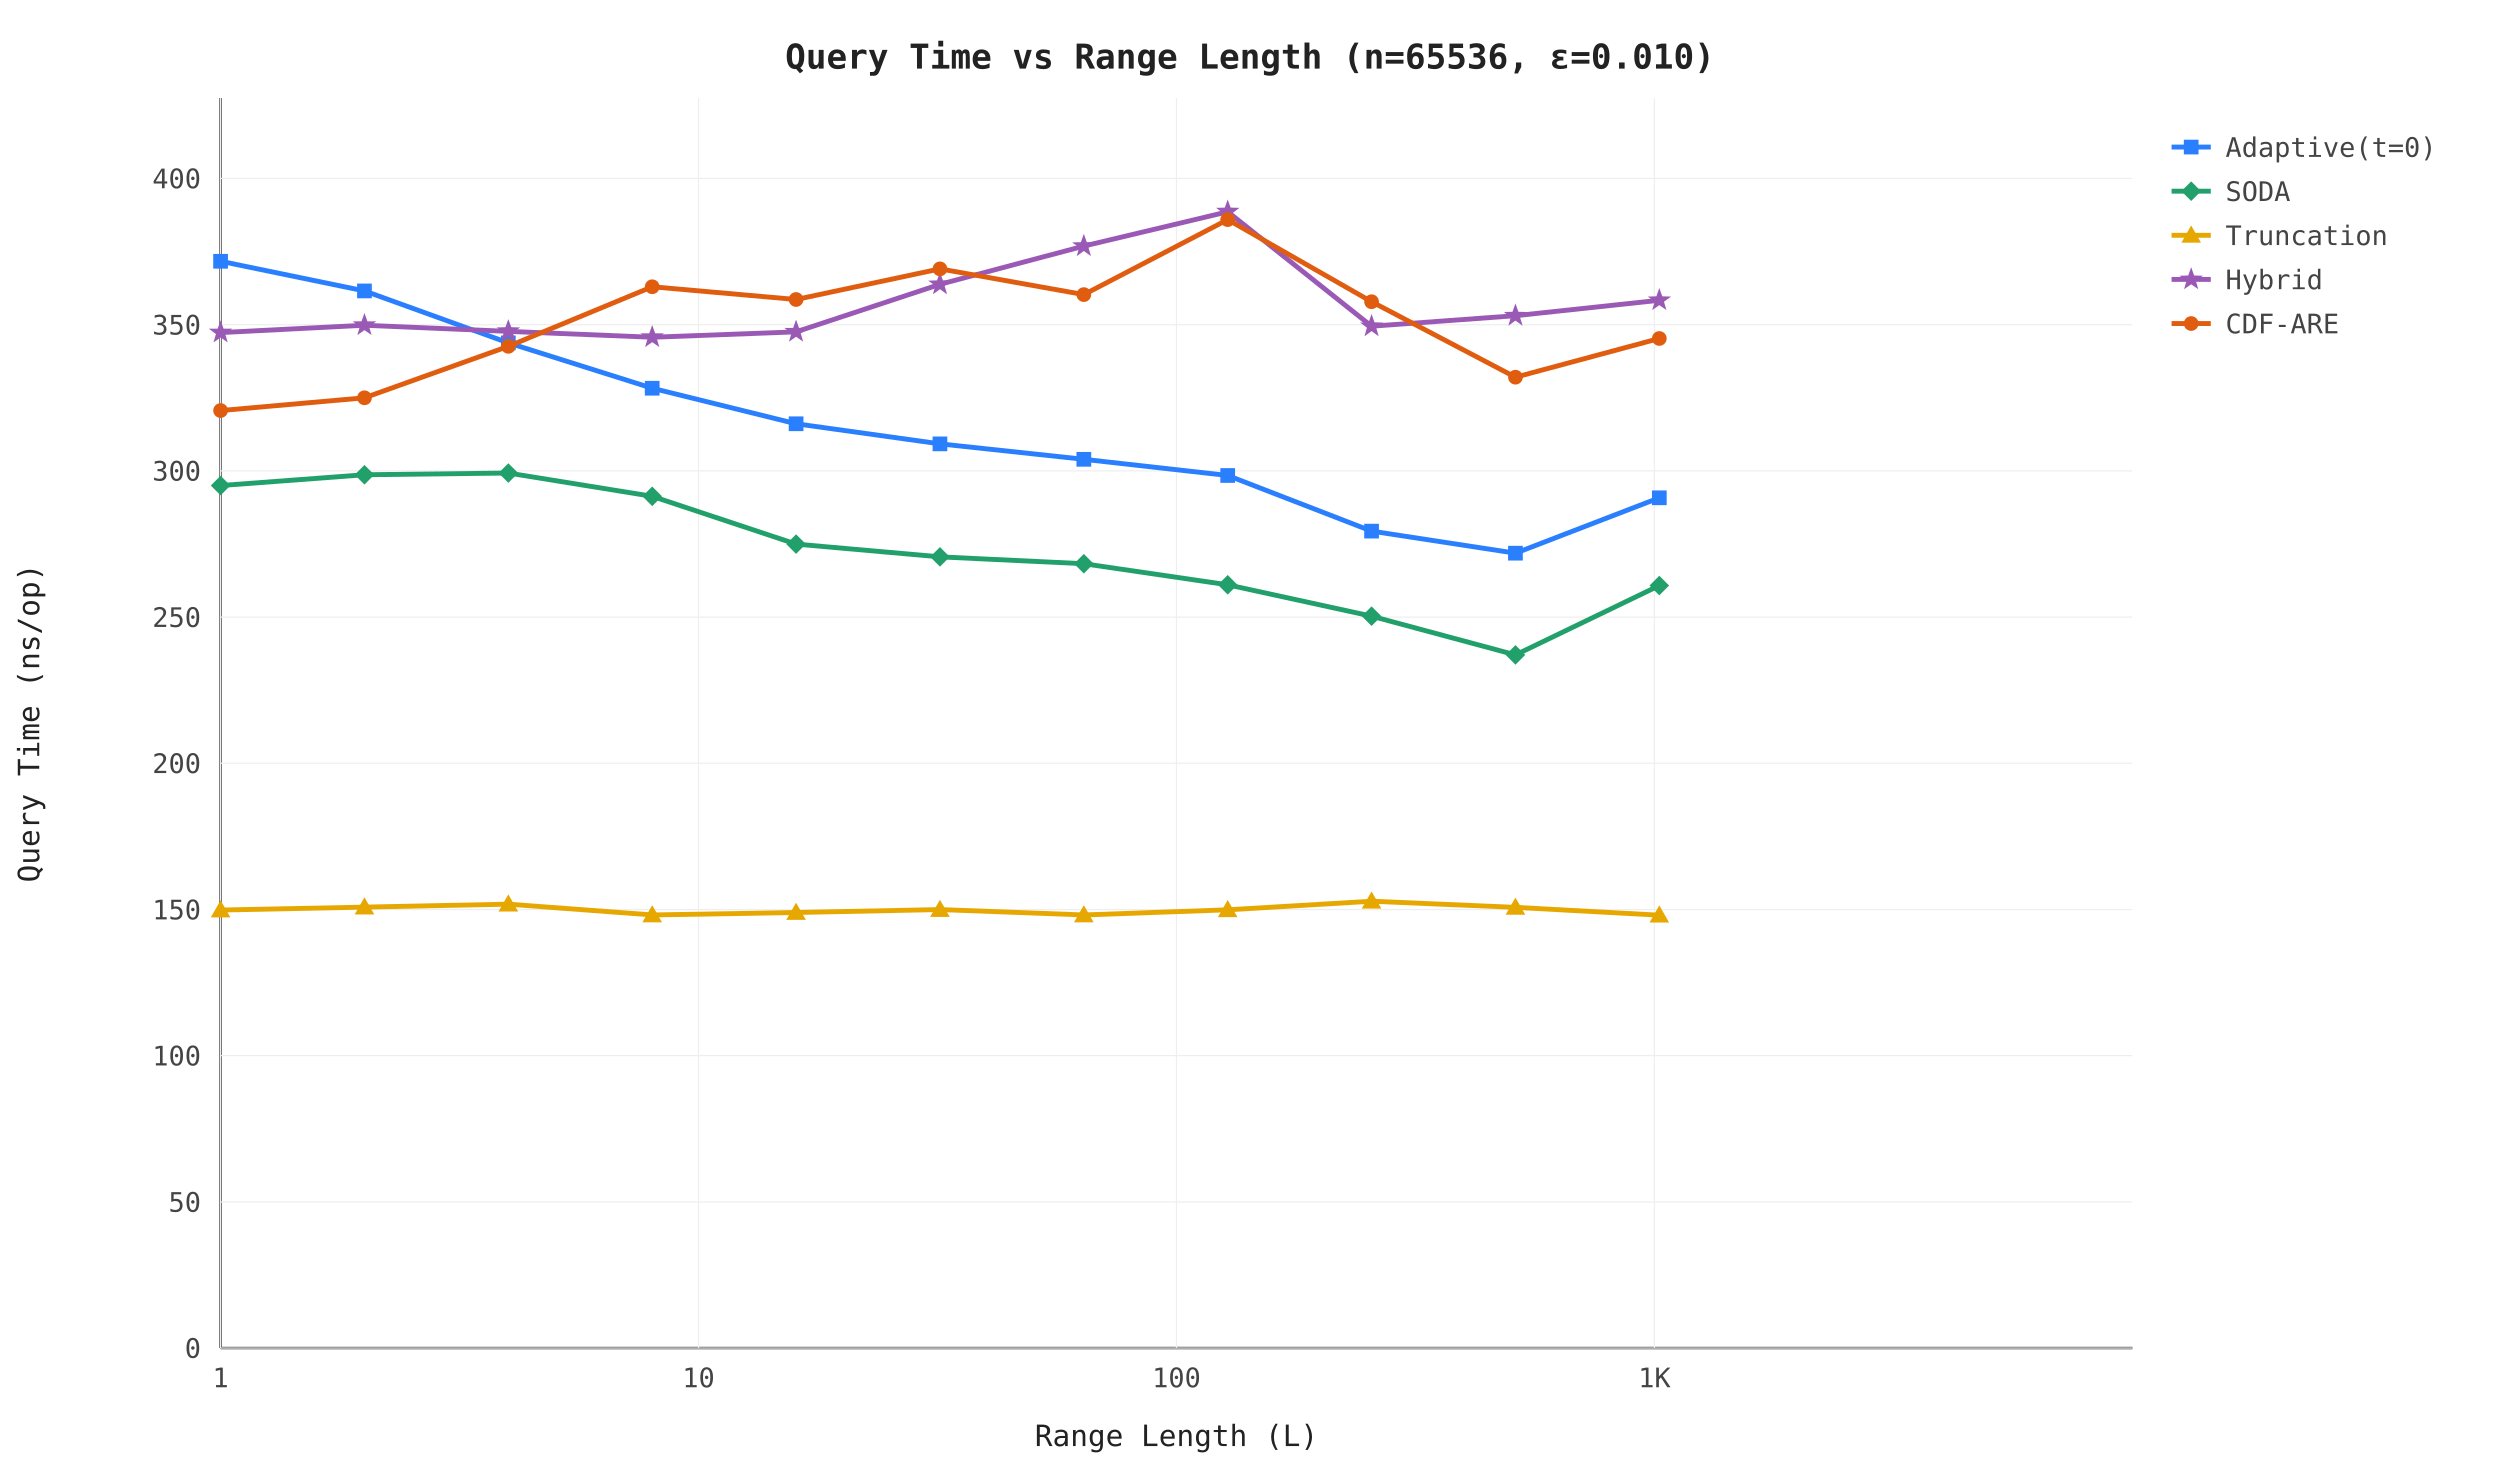
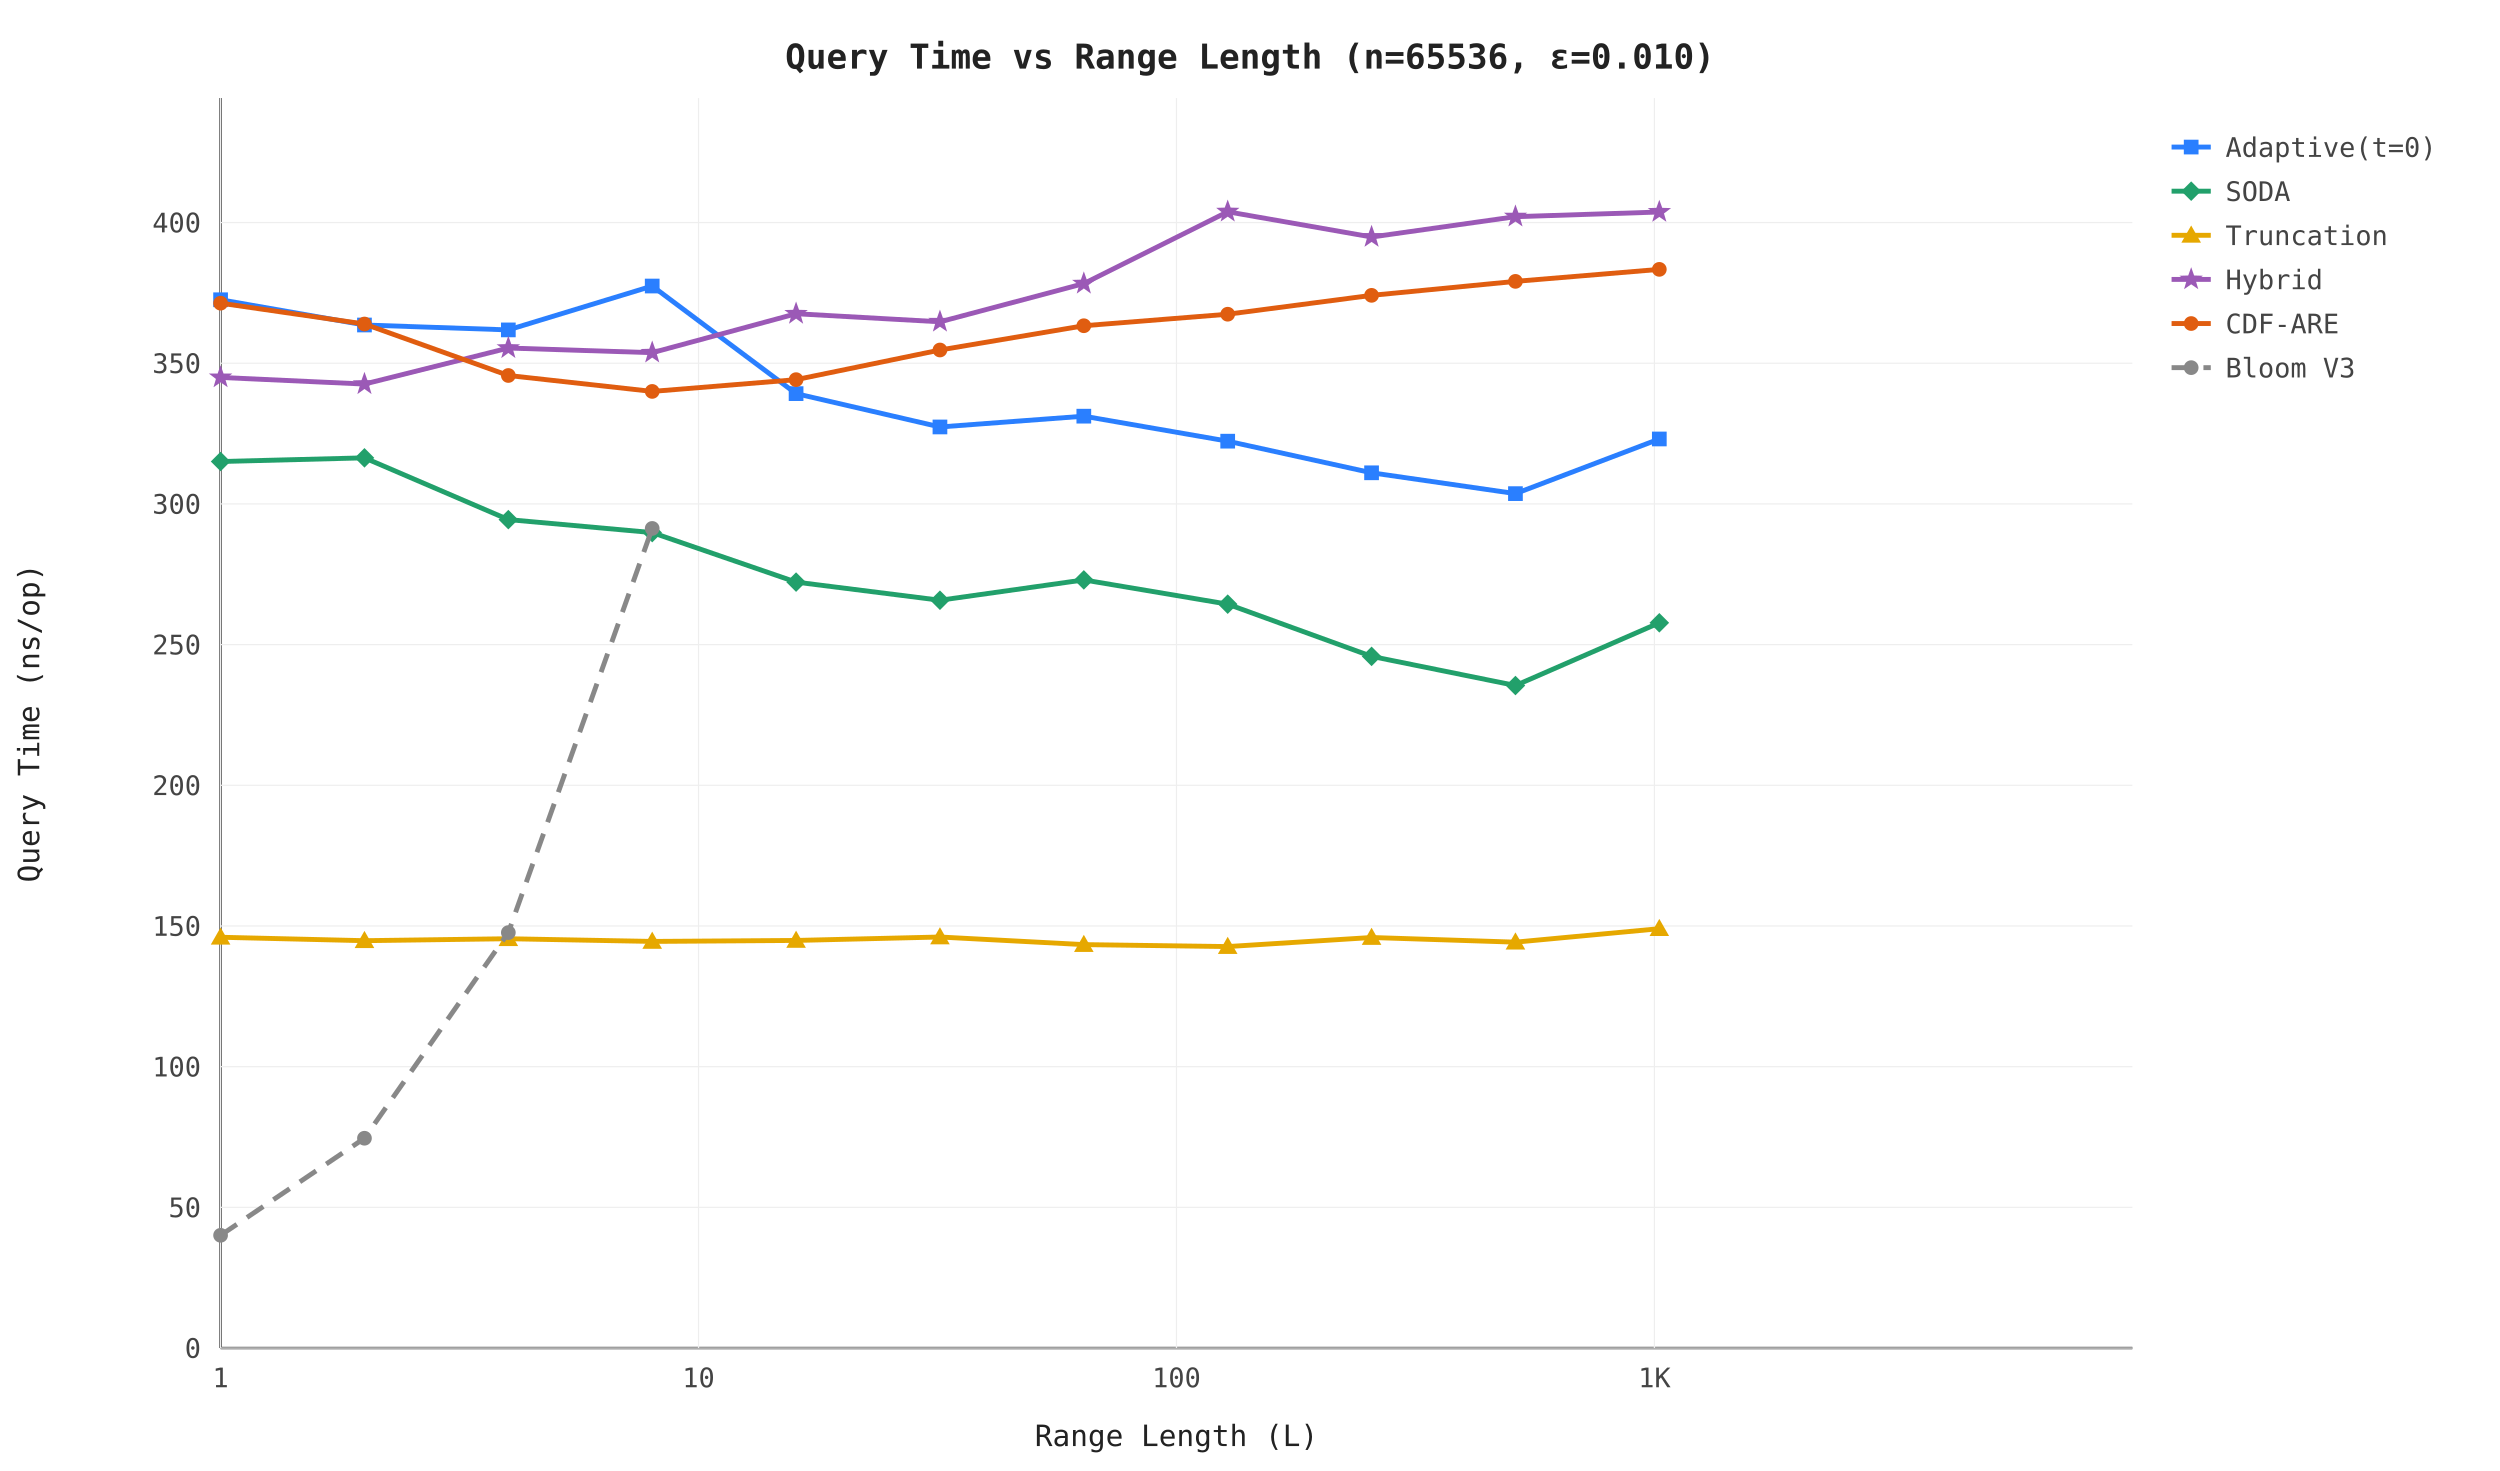
<svg xmlns="http://www.w3.org/2000/svg" width="1020" height="600" viewBox="0 0 1020 600">
  <style>text{font-family:Menlo,Monaco,monospace;font-size:12px;fill:#222} .axis{stroke:#333;stroke-width:1} .grid{stroke:#eee;stroke-width:0.5} .label{font-size:11px;fill:#444}</style>
  <text x="510" y="28" text-anchor="middle" style="font-size:14px;font-weight:bold">Query Time vs Range Length (n=65536, ε=0.010)</text>
  <line class="axis" x1="90.0" y1="550.0" x2="870.0" y2="550.0" />
  <line class="axis" x1="90.0" y1="40.0" x2="90.0" y2="550.0" />
  <line class="grid" x1="90.0" y1="550.0" x2="870.0" y2="550.0" />
  <text class="label" x="82.0" y="554.0" text-anchor="end">0</text>
-   <line class="grid" x1="90.0" y1="490.4" x2="870.0" y2="490.4" />
-   <text class="label" x="82.0" y="494.4" text-anchor="end">50</text>
-   <line class="grid" x1="90.0" y1="430.7" x2="870.0" y2="430.7" />
-   <text class="label" x="82.0" y="434.7" text-anchor="end">100</text>
-   <line class="grid" x1="90.0" y1="371.1" x2="870.0" y2="371.1" />
-   <text class="label" x="82.0" y="375.1" text-anchor="end">150</text>
-   <line class="grid" x1="90.0" y1="311.4" x2="870.0" y2="311.4" />
-   <text class="label" x="82.0" y="315.4" text-anchor="end">200</text>
-   <line class="grid" x1="90.0" y1="251.8" x2="870.0" y2="251.8" />
-   <text class="label" x="82.0" y="255.8" text-anchor="end">250</text>
-   <line class="grid" x1="90.0" y1="192.1" x2="870.0" y2="192.1" />
-   <text class="label" x="82.0" y="196.1" text-anchor="end">300</text>
-   <line class="grid" x1="90.0" y1="132.5" x2="870.0" y2="132.5" />
-   <text class="label" x="82.0" y="136.5" text-anchor="end">350</text>
-   <line class="grid" x1="90.0" y1="72.8" x2="870.0" y2="72.8" />
-   <text class="label" x="82.0" y="76.8" text-anchor="end">400</text>
+   <line class="grid" x1="90.0" y1="492.6" x2="870.0" y2="492.6" />
+   <text class="label" x="82.0" y="496.6" text-anchor="end">50</text>
+   <line class="grid" x1="90.0" y1="435.2" x2="870.0" y2="435.2" />
+   <text class="label" x="82.0" y="439.2" text-anchor="end">100</text>
+   <line class="grid" x1="90.0" y1="377.8" x2="870.0" y2="377.8" />
+   <text class="label" x="82.0" y="381.8" text-anchor="end">150</text>
+   <line class="grid" x1="90.0" y1="320.4" x2="870.0" y2="320.4" />
+   <text class="label" x="82.0" y="324.4" text-anchor="end">200</text>
+   <line class="grid" x1="90.0" y1="263.0" x2="870.0" y2="263.0" />
+   <text class="label" x="82.0" y="267.0" text-anchor="end">250</text>
+   <line class="grid" x1="90.0" y1="205.6" x2="870.0" y2="205.6" />
+   <text class="label" x="82.0" y="209.6" text-anchor="end">300</text>
+   <line class="grid" x1="90.0" y1="148.2" x2="870.0" y2="148.2" />
+   <text class="label" x="82.0" y="152.2" text-anchor="end">350</text>
+   <line class="grid" x1="90.0" y1="90.8" x2="870.0" y2="90.8" />
+   <text class="label" x="82.0" y="94.8" text-anchor="end">400</text>
  <line class="grid" x1="90.0" y1="40.0" x2="90.0" y2="550.0" />
  <text class="label" x="90.0" y="566.0" text-anchor="middle">1</text>
  <line class="grid" x1="285.0" y1="40.0" x2="285.0" y2="550.0" />
  <text class="label" x="285.0" y="566.0" text-anchor="middle">10</text>
  <line class="grid" x1="480.0" y1="40.0" x2="480.0" y2="550.0" />
  <text class="label" x="480.0" y="566.0" text-anchor="middle">100</text>
  <line class="grid" x1="675.0" y1="40.0" x2="675.0" y2="550.0" />
  <text class="label" x="675.0" y="566.0" text-anchor="middle">1K</text>
-   <polyline fill="none" stroke="#2a7fff" stroke-width="2" points="90.0,106.6 148.7,118.7 207.4,139.9 266.1,158.4 324.8,172.9 383.5,181.1 442.2,187.4 500.9,194.0 559.6,216.7 618.3,225.7 677.0,203.1" />
-   <rect x="87.0" y="103.6" width="6" height="6" fill="#2a7fff" />
-   <rect x="145.7" y="115.7" width="6" height="6" fill="#2a7fff" />
-   <rect x="204.4" y="136.9" width="6" height="6" fill="#2a7fff" />
-   <rect x="263.1" y="155.4" width="6" height="6" fill="#2a7fff" />
-   <rect x="321.8" y="169.9" width="6" height="6" fill="#2a7fff" />
-   <rect x="380.5" y="178.1" width="6" height="6" fill="#2a7fff" />
-   <rect x="439.2" y="184.4" width="6" height="6" fill="#2a7fff" />
-   <rect x="497.9" y="191.0" width="6" height="6" fill="#2a7fff" />
-   <rect x="556.6" y="213.7" width="6" height="6" fill="#2a7fff" />
-   <rect x="615.3" y="222.7" width="6" height="6" fill="#2a7fff" />
-   <rect x="674.0" y="200.1" width="6" height="6" fill="#2a7fff" />
-   <polyline fill="none" stroke="#22a06b" stroke-width="2" points="90.0,198.1 148.7,193.7 207.4,193.0 266.1,202.5 324.8,222.0 383.5,227.2 442.2,230.0 500.9,238.6 559.6,251.4 618.3,267.2 677.0,238.9" />
-   <polygon points="90.0,194.1 94.0,198.1 90.0,202.1 86.0,198.1" fill="#22a06b" />
-   <polygon points="148.7,189.7 152.7,193.7 148.7,197.7 144.7,193.7" fill="#22a06b" />
-   <polygon points="207.4,189.0 211.4,193.0 207.4,197.0 203.4,193.0" fill="#22a06b" />
-   <polygon points="266.1,198.5 270.1,202.5 266.1,206.5 262.1,202.5" fill="#22a06b" />
-   <polygon points="324.8,218.0 328.8,222.0 324.8,226.0 320.8,222.0" fill="#22a06b" />
-   <polygon points="383.5,223.2 387.5,227.2 383.5,231.2 379.5,227.2" fill="#22a06b" />
-   <polygon points="442.2,226.0 446.2,230.0 442.2,234.0 438.2,230.0" fill="#22a06b" />
-   <polygon points="500.9,234.6 504.9,238.6 500.9,242.6 496.9,238.6" fill="#22a06b" />
-   <polygon points="559.6,247.4 563.6,251.4 559.6,255.4 555.6,251.4" fill="#22a06b" />
-   <polygon points="618.3,263.2 622.3,267.2 618.3,271.2 614.3,267.2" fill="#22a06b" />
-   <polygon points="677.0,234.9 681.0,238.9 677.0,242.9 673.0,238.9" fill="#22a06b" />
-   <polyline fill="none" stroke="#e6a800" stroke-width="2" points="90.0,371.3 148.7,370.1 207.4,368.9 266.1,373.3 324.8,372.3 383.5,371.1 442.2,373.3 500.9,371.2 559.6,367.7 618.3,370.2 677.0,373.4" />
-   <polygon points="90.0,367.3 94.0,374.3 86.0,374.3" fill="#e6a800" />
-   <polygon points="148.7,366.1 152.7,373.1 144.7,373.1" fill="#e6a800" />
-   <polygon points="207.4,364.9 211.4,371.9 203.4,371.9" fill="#e6a800" />
-   <polygon points="266.1,369.3 270.1,376.3 262.1,376.3" fill="#e6a800" />
-   <polygon points="324.8,368.3 328.8,375.3 320.8,375.3" fill="#e6a800" />
-   <polygon points="383.5,367.1 387.5,374.1 379.5,374.1" fill="#e6a800" />
-   <polygon points="442.2,369.3 446.2,376.3 438.2,376.3" fill="#e6a800" />
-   <polygon points="500.9,367.2 504.9,374.2 496.9,374.2" fill="#e6a800" />
-   <polygon points="559.6,363.7 563.6,370.7 555.6,370.7" fill="#e6a800" />
-   <polygon points="618.3,366.2 622.3,373.2 614.3,373.2" fill="#e6a800" />
-   <polygon points="677.0,369.4 681.0,376.4 673.0,376.4" fill="#e6a800" />
-   <polyline fill="none" stroke="#9b59b6" stroke-width="2" points="90.0,135.7 148.7,132.7 207.4,135.2 266.1,137.6 324.8,135.4 383.5,116.0 442.2,100.4 500.9,86.4 559.6,133.1 618.3,128.8 677.0,122.5" />
-   <polygon points="90.0,130.7 88.8,134.1 85.2,134.1 88.1,136.3 87.1,139.7 90.0,137.7 92.9,139.7 91.9,136.3 94.8,134.1 91.2,134.1" fill="#9b59b6" />
-   <polygon points="148.7,127.7 147.5,131.1 143.9,131.1 146.8,133.3 145.8,136.7 148.7,134.7 151.6,136.7 150.6,133.3 153.5,131.1 149.9,131.1" fill="#9b59b6" />
-   <polygon points="207.4,130.2 206.2,133.5 202.6,133.6 205.5,135.8 204.5,139.2 207.4,137.2 210.3,139.2 209.3,135.8 212.2,133.6 208.6,133.5" fill="#9b59b6" />
-   <polygon points="266.1,132.6 264.9,136.0 261.3,136.0 264.2,138.2 263.2,141.6 266.1,139.6 269.0,141.6 268.0,138.2 270.9,136.0 267.3,136.0" fill="#9b59b6" />
-   <polygon points="324.8,130.4 323.6,133.8 320.0,133.8 322.9,136.0 321.9,139.4 324.8,137.4 327.7,139.4 326.7,136.0 329.6,133.8 326.0,133.8" fill="#9b59b6" />
-   <polygon points="383.5,111.0 382.3,114.4 378.7,114.5 381.6,116.6 380.6,120.1 383.5,118.0 386.4,120.1 385.4,116.6 388.3,114.5 384.7,114.4" fill="#9b59b6" />
-   <polygon points="442.2,95.4 441.0,98.8 437.4,98.9 440.3,101.0 439.3,104.5 442.2,102.4 445.1,104.5 444.1,101.0 447.0,98.9 443.4,98.8" fill="#9b59b6" />
+   <polyline fill="none" stroke="#2a7fff" stroke-width="2" points="90.0,122.3 148.7,132.6 207.4,134.6 266.1,116.7 324.8,160.6 383.5,174.2 442.2,169.8 500.9,180.0 559.6,192.9 618.3,201.4 677.0,179.1" />
+   <rect x="87.0" y="119.3" width="6" height="6" fill="#2a7fff" />
+   <rect x="145.7" y="129.6" width="6" height="6" fill="#2a7fff" />
+   <rect x="204.4" y="131.6" width="6" height="6" fill="#2a7fff" />
+   <rect x="263.1" y="113.7" width="6" height="6" fill="#2a7fff" />
+   <rect x="321.8" y="157.6" width="6" height="6" fill="#2a7fff" />
+   <rect x="380.5" y="171.2" width="6" height="6" fill="#2a7fff" />
+   <rect x="439.2" y="166.8" width="6" height="6" fill="#2a7fff" />
+   <rect x="497.9" y="177.0" width="6" height="6" fill="#2a7fff" />
+   <rect x="556.6" y="189.9" width="6" height="6" fill="#2a7fff" />
+   <rect x="615.3" y="198.4" width="6" height="6" fill="#2a7fff" />
+   <rect x="674.0" y="176.1" width="6" height="6" fill="#2a7fff" />
+   <polyline fill="none" stroke="#22a06b" stroke-width="2" points="90.0,188.3 148.7,186.8 207.4,212.0 266.1,217.3 324.8,237.5 383.5,244.9 442.2,236.6 500.9,246.5 559.6,267.8 618.3,279.7 677.0,254.1" />
+   <polygon points="90.0,184.3 94.0,188.3 90.0,192.3 86.0,188.3" fill="#22a06b" />
+   <polygon points="148.7,182.8 152.7,186.8 148.7,190.8 144.7,186.8" fill="#22a06b" />
+   <polygon points="207.4,208.0 211.4,212.0 207.4,216.0 203.4,212.0" fill="#22a06b" />
+   <polygon points="266.1,213.3 270.1,217.3 266.1,221.3 262.1,217.3" fill="#22a06b" />
+   <polygon points="324.8,233.5 328.8,237.5 324.8,241.5 320.8,237.5" fill="#22a06b" />
+   <polygon points="383.5,240.9 387.5,244.9 383.5,248.9 379.5,244.9" fill="#22a06b" />
+   <polygon points="442.2,232.6 446.2,236.6 442.2,240.6 438.2,236.6" fill="#22a06b" />
+   <polygon points="500.9,242.5 504.9,246.5 500.9,250.5 496.9,246.5" fill="#22a06b" />
+   <polygon points="559.6,263.8 563.6,267.8 559.6,271.8 555.6,267.8" fill="#22a06b" />
+   <polygon points="618.3,275.7 622.3,279.7 618.3,283.7 614.3,279.7" fill="#22a06b" />
+   <polygon points="677.0,250.1 681.0,254.1 677.0,258.1 673.0,254.1" fill="#22a06b" />
+   <polyline fill="none" stroke="#e6a800" stroke-width="2" points="90.0,382.4 148.7,383.8 207.4,383.0 266.1,384.1 324.8,383.7 383.5,382.3 442.2,385.4 500.9,386.2 559.6,382.5 618.3,384.4 677.0,378.9" />
+   <polygon points="90.0,378.4 94.0,385.4 86.0,385.4" fill="#e6a800" />
+   <polygon points="148.7,379.8 152.7,386.8 144.7,386.8" fill="#e6a800" />
+   <polygon points="207.4,379.0 211.4,386.0 203.4,386.0" fill="#e6a800" />
+   <polygon points="266.1,380.1 270.1,387.1 262.1,387.1" fill="#e6a800" />
+   <polygon points="324.8,379.7 328.8,386.7 320.8,386.7" fill="#e6a800" />
+   <polygon points="383.5,378.3 387.5,385.3 379.5,385.3" fill="#e6a800" />
+   <polygon points="442.2,381.4 446.2,388.4 438.2,388.4" fill="#e6a800" />
+   <polygon points="500.9,382.2 504.9,389.2 496.9,389.2" fill="#e6a800" />
+   <polygon points="559.6,378.5 563.6,385.5 555.6,385.5" fill="#e6a800" />
+   <polygon points="618.3,380.4 622.3,387.4 614.3,387.4" fill="#e6a800" />
+   <polygon points="677.0,374.9 681.0,381.9 673.0,381.9" fill="#e6a800" />
+   <polyline fill="none" stroke="#9b59b6" stroke-width="2" points="90.0,154.0 148.7,156.7 207.4,142.0 266.1,143.9 324.8,128.0 383.5,131.3 442.2,115.7 500.9,86.4 559.6,96.7 618.3,88.4 677.0,86.5" />
+   <polygon points="90.0,149.0 88.8,152.4 85.2,152.4 88.1,154.6 87.1,158.0 90.0,156.0 92.9,158.0 91.9,154.6 94.8,152.4 91.2,152.4" fill="#9b59b6" />
+   <polygon points="148.7,151.7 147.5,155.1 143.9,155.2 146.8,157.4 145.8,160.8 148.7,158.7 151.6,160.8 150.6,157.4 153.5,155.2 149.9,155.1" fill="#9b59b6" />
+   <polygon points="207.4,137.0 206.2,140.4 202.6,140.5 205.5,142.6 204.5,146.1 207.4,144.0 210.3,146.1 209.3,142.6 212.2,140.5 208.6,140.4" fill="#9b59b6" />
+   <polygon points="266.1,138.9 264.9,142.3 261.3,142.4 264.2,144.5 263.2,147.9 266.1,145.9 269.0,147.9 268.0,144.5 270.9,142.4 267.3,142.3" fill="#9b59b6" />
+   <polygon points="324.8,123.0 323.6,126.4 320.0,126.5 322.9,128.6 321.9,132.1 324.8,130.0 327.7,132.1 326.7,128.6 329.6,126.5 326.0,126.4" fill="#9b59b6" />
+   <polygon points="383.5,126.3 382.3,129.7 378.7,129.7 381.6,131.9 380.6,135.3 383.5,133.3 386.4,135.3 385.4,131.9 388.3,129.7 384.7,129.7" fill="#9b59b6" />
+   <polygon points="442.2,110.7 441.0,114.1 437.4,114.2 440.3,116.3 439.3,119.8 442.2,117.7 445.1,119.8 444.1,116.3 447.0,114.2 443.4,114.1" fill="#9b59b6" />
  <polygon points="500.9,81.4 499.7,84.7 496.2,84.8 499.0,87.0 498.0,90.4 500.9,88.4 503.8,90.4 502.8,87.0 505.7,84.8 502.1,84.7" fill="#9b59b6" />
-   <polygon points="559.6,128.1 558.4,131.5 554.9,131.6 557.7,133.7 556.7,137.2 559.6,135.1 562.5,137.2 561.5,133.7 564.4,131.6 560.8,131.5" fill="#9b59b6" />
-   <polygon points="618.3,123.8 617.1,127.2 613.6,127.3 616.4,129.5 615.4,132.9 618.3,130.8 621.2,132.9 620.2,129.5 623.1,127.3 619.5,127.2" fill="#9b59b6" />
-   <polygon points="677.0,117.5 675.8,120.9 672.3,121.0 675.1,123.1 674.1,126.5 677.0,124.5 679.9,126.5 678.9,123.1 681.8,121.0 678.2,120.9" fill="#9b59b6" />
-   <polyline fill="none" stroke="#e05d10" stroke-width="2" points="90.0,167.5 148.7,162.3 207.4,141.3 266.1,117.0 324.8,122.2 383.5,109.7 442.2,120.2 500.9,89.6 559.6,123.1 618.3,153.9 677.0,138.1" />
-   <circle cx="90.0" cy="167.5" r="3" fill="#e05d10" />
-   <circle cx="148.7" cy="162.3" r="3" fill="#e05d10" />
-   <circle cx="207.4" cy="141.3" r="3" fill="#e05d10" />
-   <circle cx="266.1" cy="117.0" r="3" fill="#e05d10" />
-   <circle cx="324.8" cy="122.2" r="3" fill="#e05d10" />
-   <circle cx="383.5" cy="109.7" r="3" fill="#e05d10" />
-   <circle cx="442.2" cy="120.2" r="3" fill="#e05d10" />
-   <circle cx="500.9" cy="89.6" r="3" fill="#e05d10" />
-   <circle cx="559.6" cy="123.1" r="3" fill="#e05d10" />
-   <circle cx="618.3" cy="153.9" r="3" fill="#e05d10" />
-   <circle cx="677.0" cy="138.1" r="3" fill="#e05d10" />
+   <polygon points="559.6,91.7 558.4,95.1 554.9,95.1 557.7,97.3 556.7,100.7 559.6,98.7 562.5,100.7 561.5,97.3 564.4,95.1 560.8,95.1" fill="#9b59b6" />
+   <polygon points="618.3,83.4 617.1,86.8 613.6,86.8 616.4,89.0 615.4,92.4 618.3,90.4 621.2,92.4 620.2,89.0 623.1,86.8 619.5,86.8" fill="#9b59b6" />
+   <polygon points="677.0,81.5 675.8,84.8 672.3,84.9 675.1,87.1 674.1,90.5 677.0,88.5 679.9,90.5 678.9,87.1 681.8,84.9 678.2,84.8" fill="#9b59b6" />
+   <polyline fill="none" stroke="#e05d10" stroke-width="2" points="90.0,123.7 148.7,132.2 207.4,153.2 266.1,159.7 324.8,154.9 383.5,142.8 442.2,132.9 500.9,128.2 559.6,120.5 618.3,114.8 677.0,109.9" />
+   <circle cx="90.0" cy="123.7" r="3" fill="#e05d10" />
+   <circle cx="148.7" cy="132.2" r="3" fill="#e05d10" />
+   <circle cx="207.4" cy="153.2" r="3" fill="#e05d10" />
+   <circle cx="266.1" cy="159.7" r="3" fill="#e05d10" />
+   <circle cx="324.8" cy="154.9" r="3" fill="#e05d10" />
+   <circle cx="383.5" cy="142.8" r="3" fill="#e05d10" />
+   <circle cx="442.2" cy="132.9" r="3" fill="#e05d10" />
+   <circle cx="500.9" cy="128.2" r="3" fill="#e05d10" />
+   <circle cx="559.6" cy="120.5" r="3" fill="#e05d10" />
+   <circle cx="618.3" cy="114.8" r="3" fill="#e05d10" />
+   <circle cx="677.0" cy="109.9" r="3" fill="#e05d10" />
+   <polyline fill="none" stroke="#888888" stroke-width="2" stroke-dasharray="8,5" points="90.0,504.0 148.7,464.4 207.4,380.5 266.1,215.6" />
+   <circle cx="90.0" cy="504.0" r="3" fill="#888888" />
+   <circle cx="148.7" cy="464.4" r="3" fill="#888888" />
+   <circle cx="207.4" cy="380.5" r="3" fill="#888888" />
+   <circle cx="266.1" cy="215.6" r="3" fill="#888888" />
  <line x1="886" y1="60" x2="902" y2="60" stroke="#2a7fff" stroke-width="2" />
  <rect x="891.0" y="57.0" width="6" height="6" fill="#2a7fff" />
  <text class="label" x="908" y="64">Adaptive(t=0)</text>
  <line x1="886" y1="78" x2="902" y2="78" stroke="#22a06b" stroke-width="2" />
  <polygon points="894.0,74.0 898.0,78.0 894.0,82.0 890.0,78.0" fill="#22a06b" />
  <text class="label" x="908" y="82">SODA</text>
  <line x1="886" y1="96" x2="902" y2="96" stroke="#e6a800" stroke-width="2" />
  <polygon points="894.0,92.0 898.0,99.0 890.0,99.0" fill="#e6a800" />
  <text class="label" x="908" y="100">Truncation</text>
  <line x1="886" y1="114" x2="902" y2="114" stroke="#9b59b6" stroke-width="2" />
  <polygon points="894.0,109.0 892.8,112.4 889.2,112.5 892.1,114.6 891.1,118.0 894.0,116.0 896.9,118.0 895.9,114.6 898.8,112.5 895.2,112.4" fill="#9b59b6" />
  <text class="label" x="908" y="118">Hybrid</text>
  <line x1="886" y1="132" x2="902" y2="132" stroke="#e05d10" stroke-width="2" />
  <circle cx="894.0" cy="132.0" r="3" fill="#e05d10" />
  <text class="label" x="908" y="136">CDF-ARE</text>
+   <line x1="886" y1="150" x2="902" y2="150" stroke="#888888" stroke-width="2" stroke-dasharray="8,5" />
+   <circle cx="894.0" cy="150.0" r="3" fill="#888888" />
+   <text class="label" x="908" y="154">Bloom V3</text>
  <text x="480" y="590" text-anchor="middle">Range Length (L)</text>
  <text transform="translate(16,295) rotate(-90)" text-anchor="middle">Query Time (ns/op)</text>
</svg>
